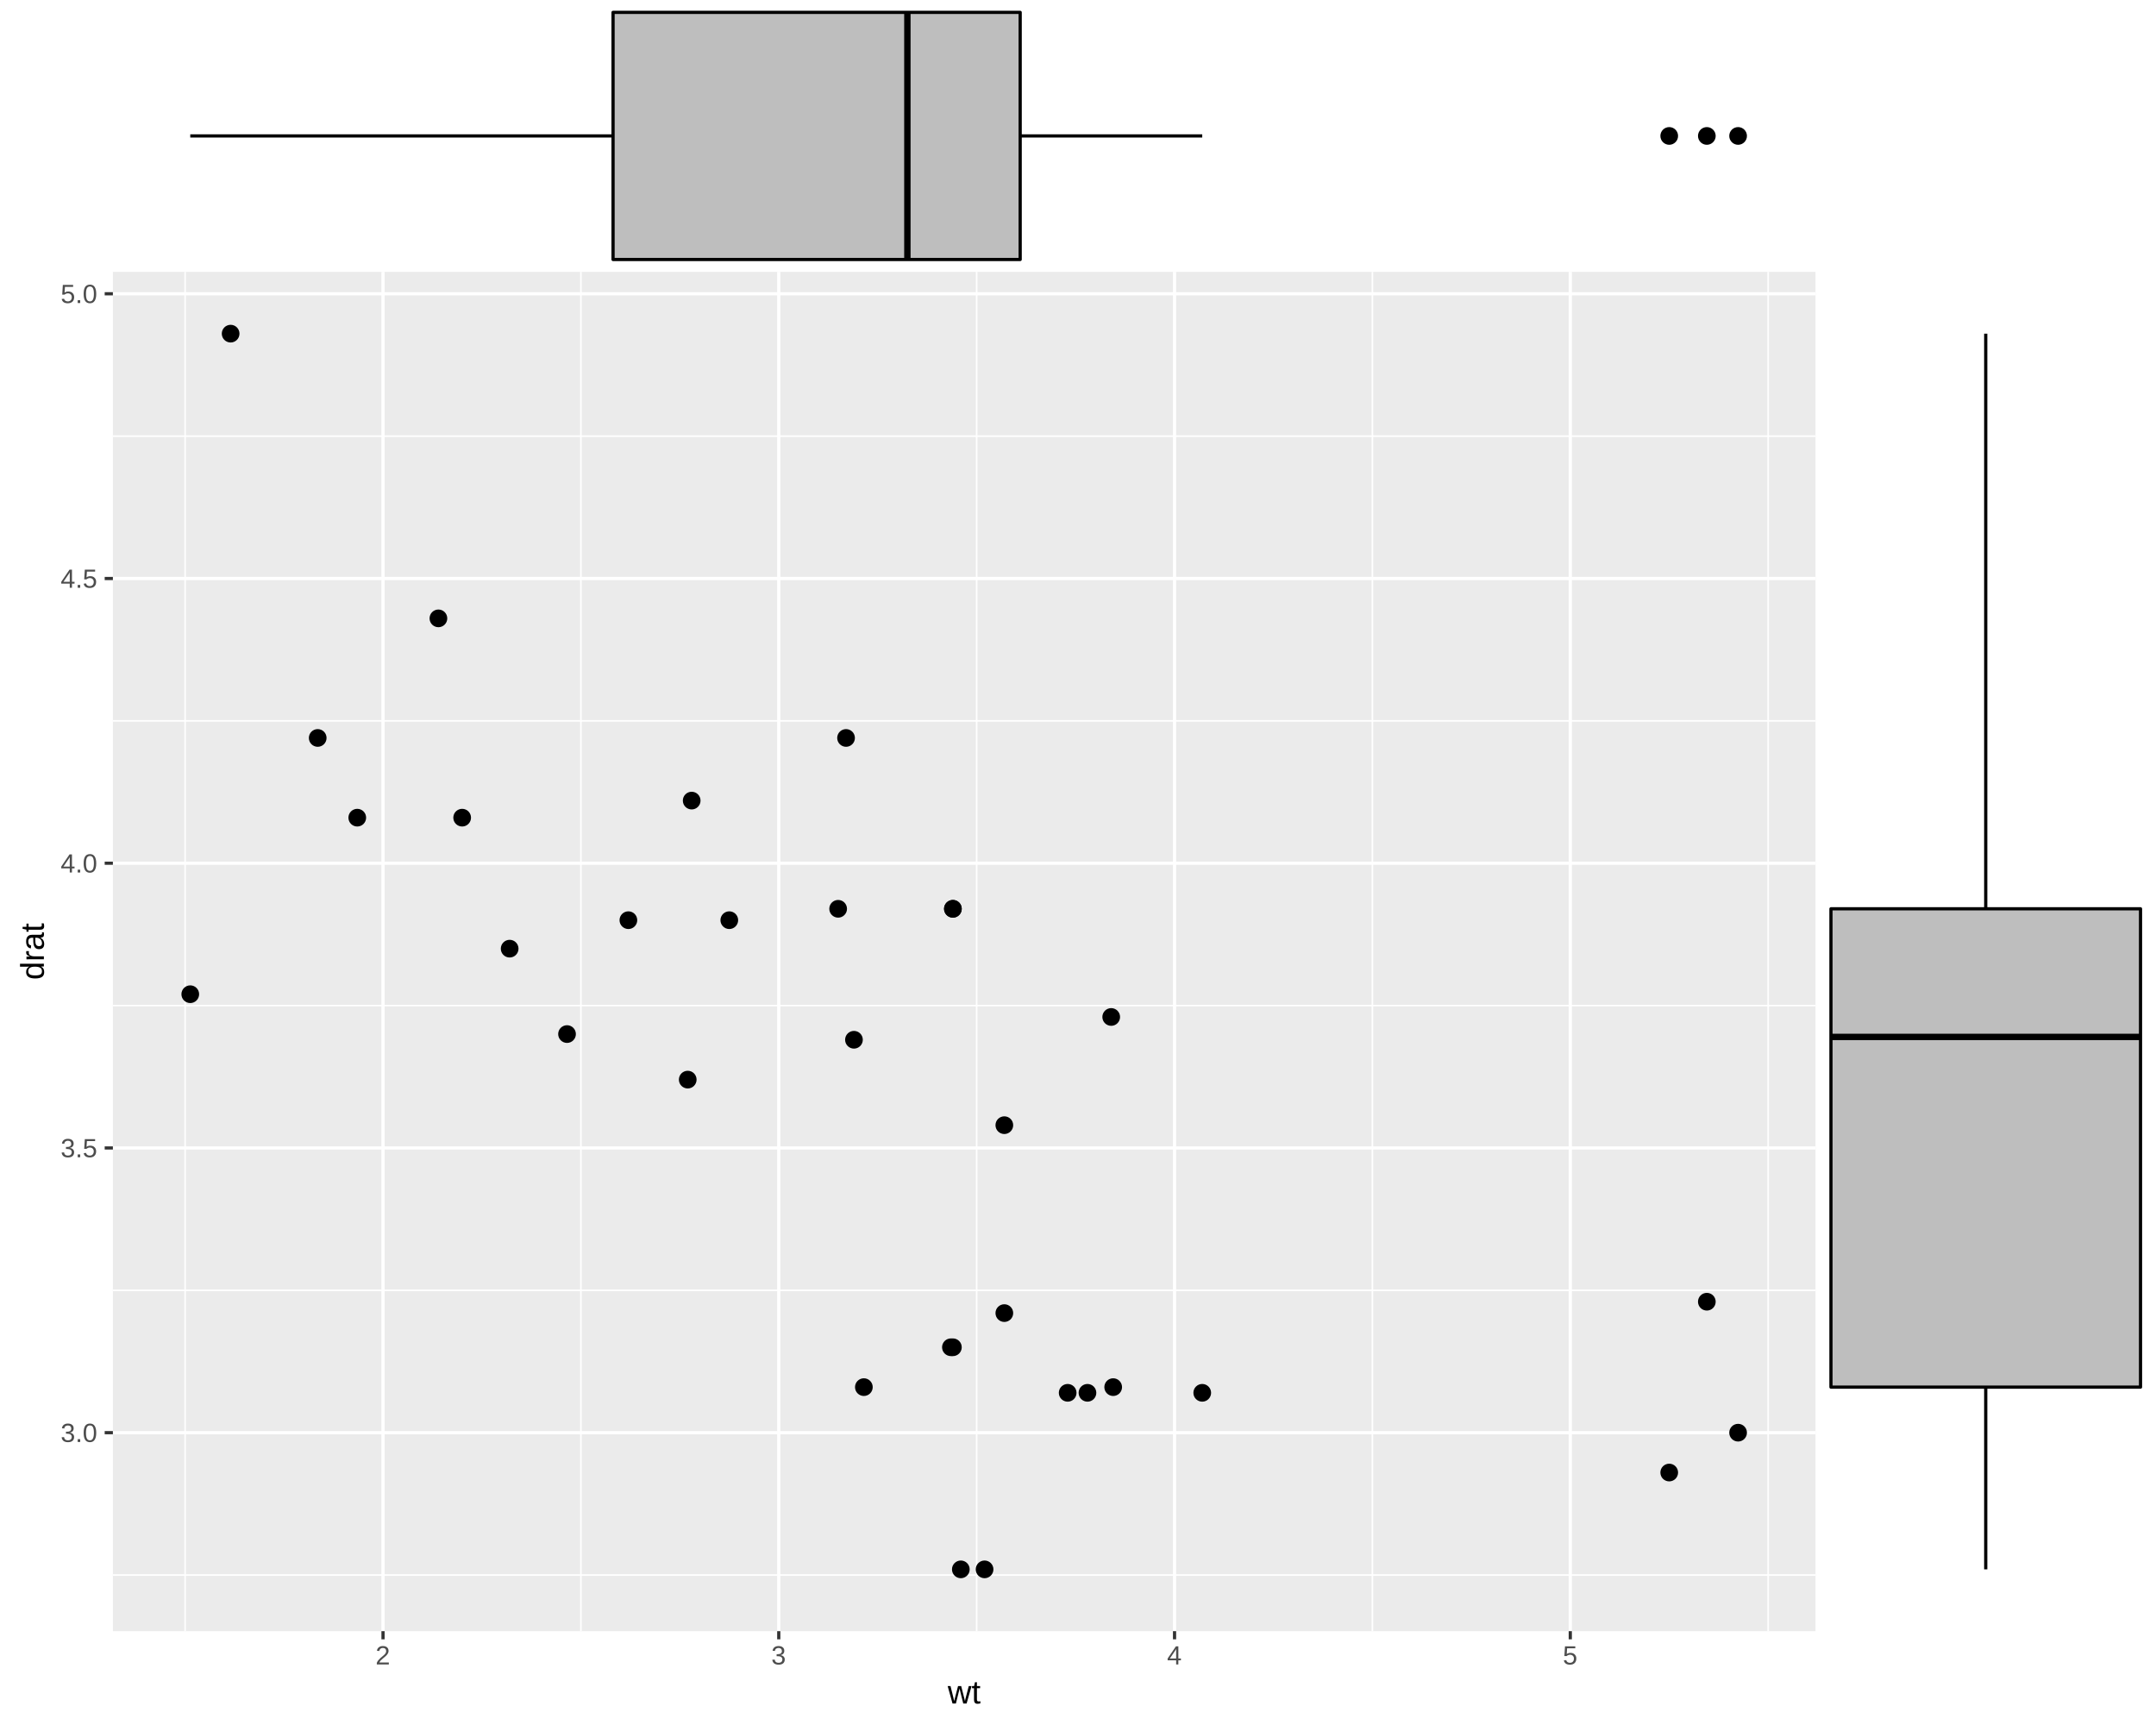
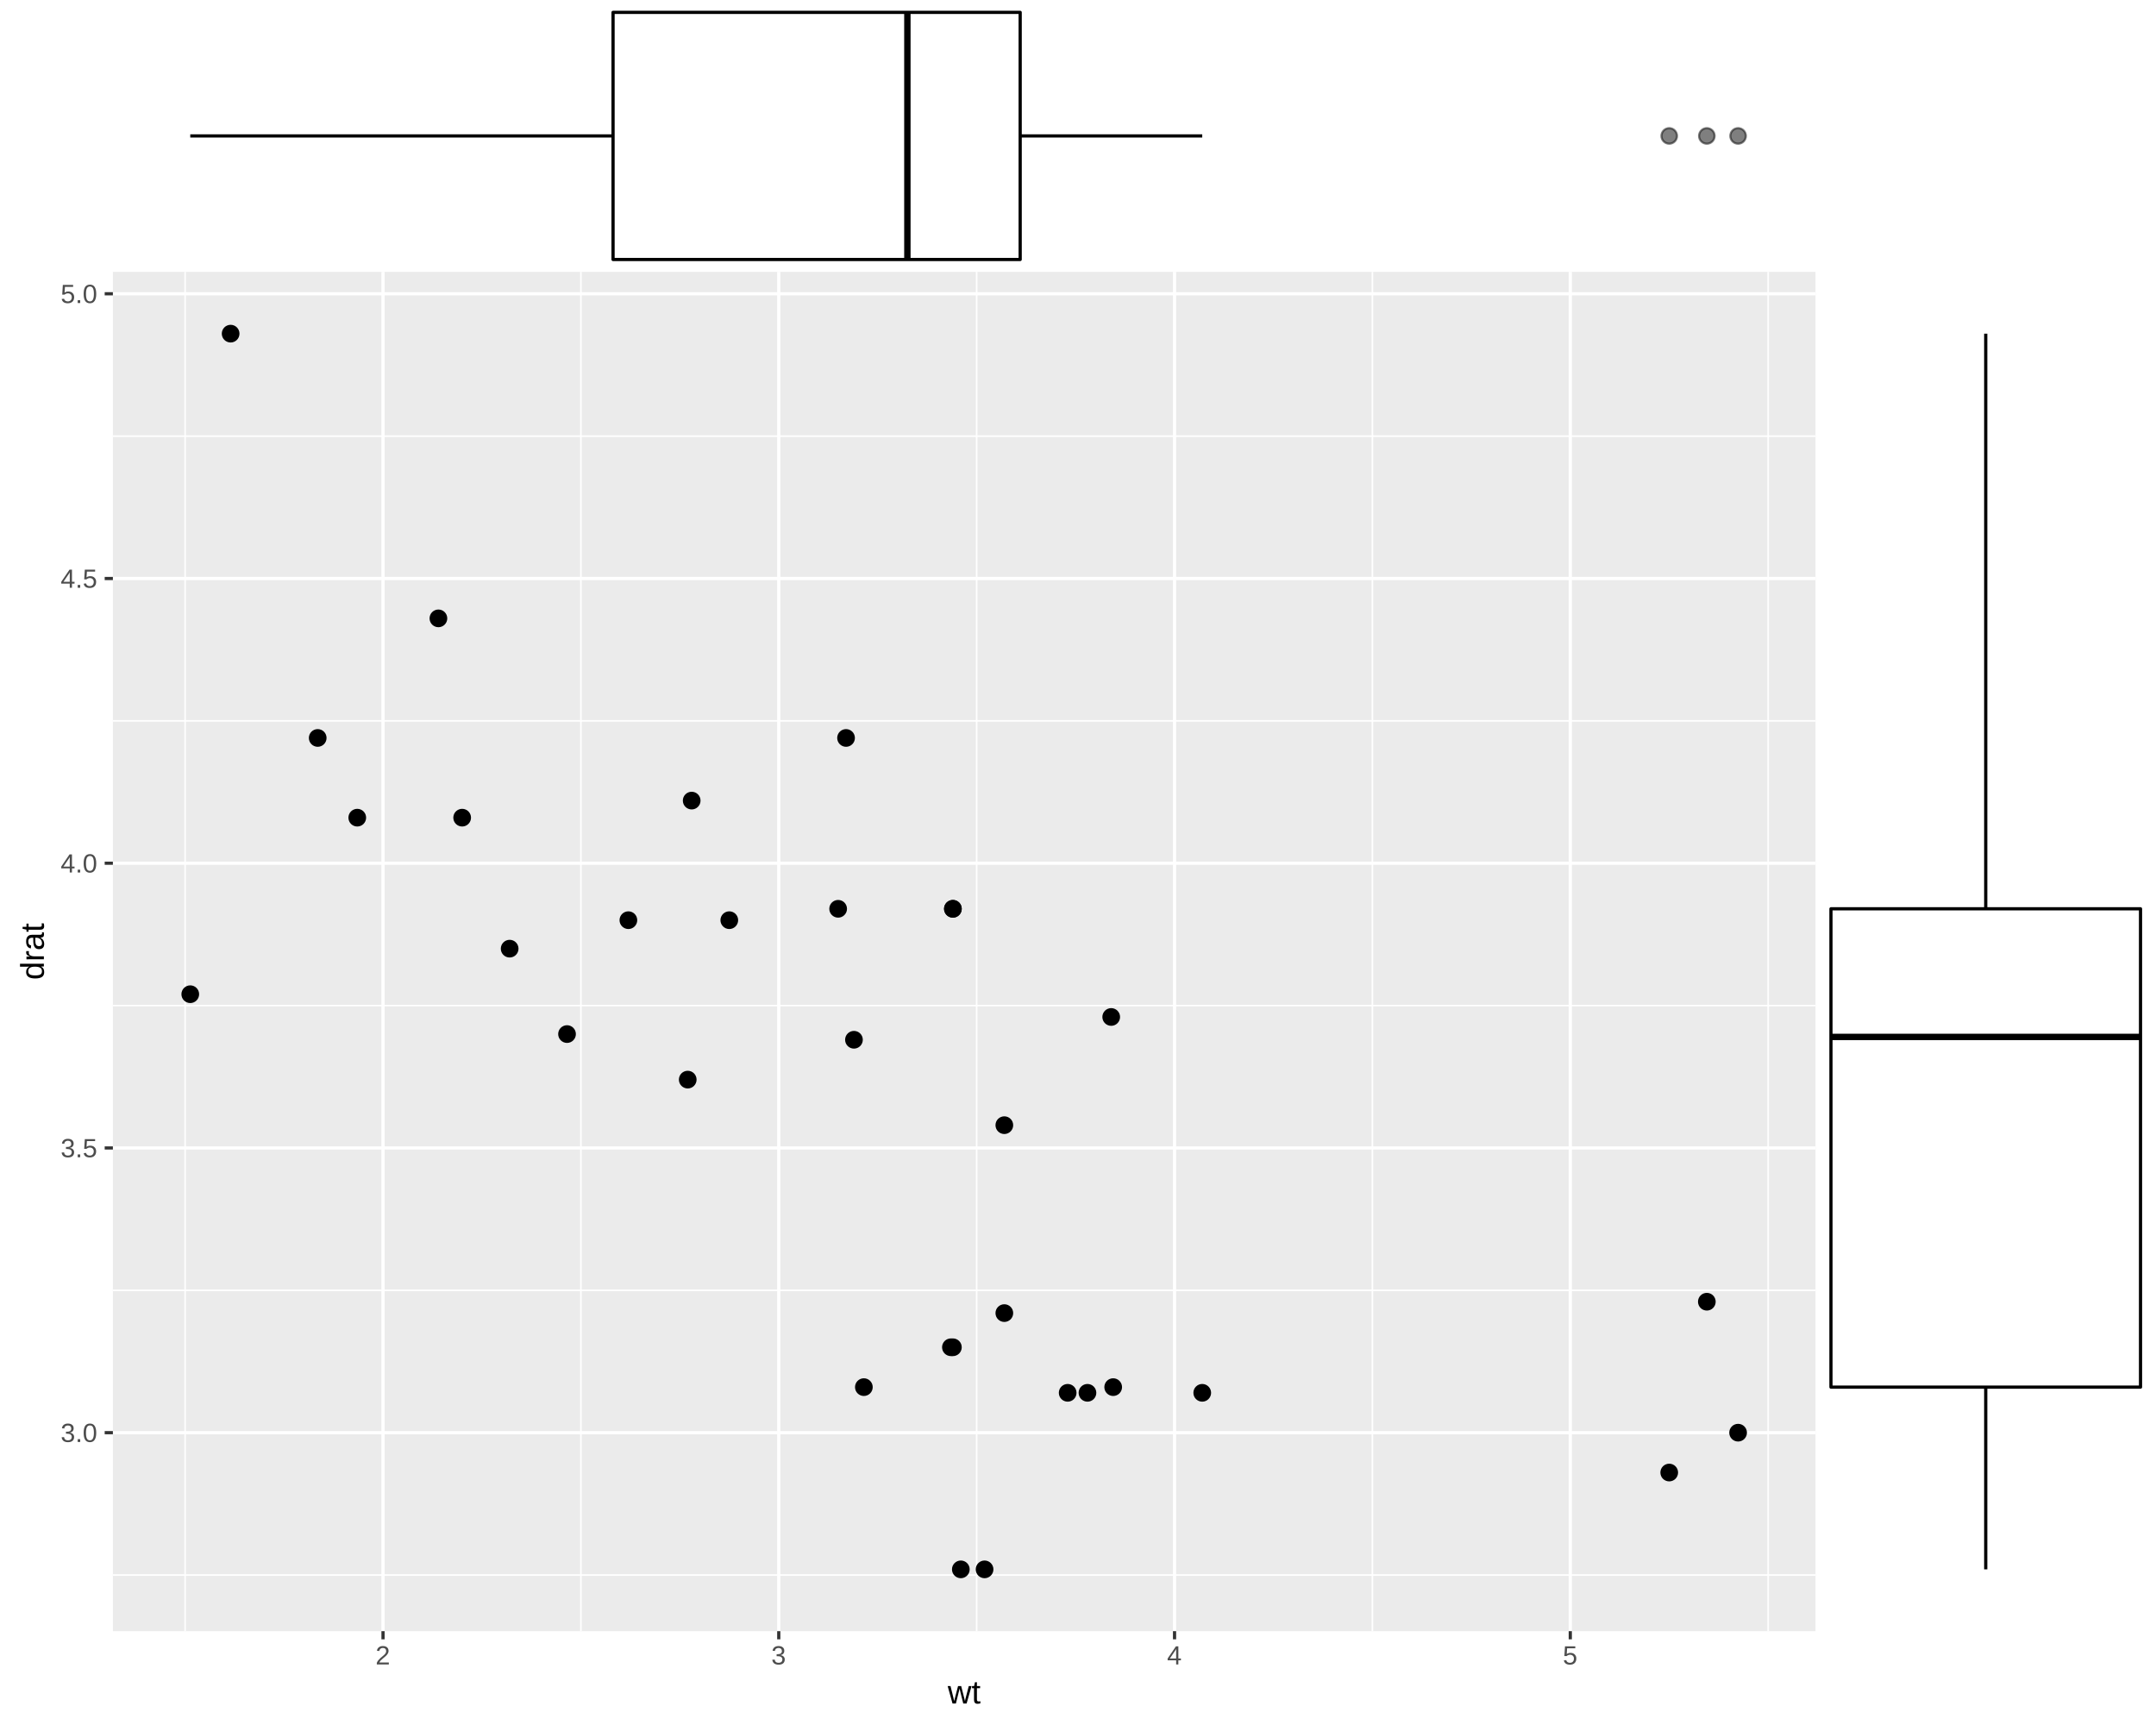
<svg xmlns="http://www.w3.org/2000/svg" viewBox="0 0 720.00 576.00">
  <defs>
    <style type="text/css">
    line, polyline, path, rect, circle {
      fill: none;
      stroke: #000000;
      stroke-linecap: round;
      stroke-linejoin: round;
      stroke-miterlimit: 10.00;
    }
  </style>
  </defs>
  <rect width="100%" height="100%" style="stroke: none; fill: #FFFFFF;" />
  <defs>
    <clipPath id="cpMHw2MDYuMjgzfDU3Nnw5MC43NzY0">
      <rect x="0.00" y="90.78" width="606.28" height="485.22" />
    </clipPath>
  </defs>
  <rect x="-0.00" y="90.78" width="606.28" height="485.22" style="stroke-width: 1.07; stroke: #FFFFFF; fill: #FFFFFF;" clip-path="url(#cpMHw2MDYuMjgzfDU3Nnw5MC43NzY0)" />
  <defs>
    <clipPath id="cpMHw3MjB8NTc2fDA=">
      <rect x="0.00" y="0.00" width="720.00" height="576.00" />
    </clipPath>
  </defs>
  <defs>
    <clipPath id="cpMzcuNjk2M3w2MDYuMjgzfDU0NC42NTl8OTAuNzc2NA==">
      <rect x="37.70" y="90.78" width="568.59" height="453.88" />
    </clipPath>
  </defs>
  <rect x="37.70" y="90.78" width="568.59" height="453.88" style="stroke-width: 1.07; stroke: none; fill: #EBEBEB;" clip-path="url(#cpMzcuNjk2M3w2MDYuMjgzfDU0NC42NTl8OTAuNzc2NA==)" />
  <polyline points="37.70,525.93 606.28,525.93 " style="stroke-width: 0.53; stroke: #FFFFFF; stroke-linecap: butt;" clip-path="url(#cpMzcuNjk2M3w2MDYuMjgzfDU0NC42NTl8OTAuNzc2NA==)" />
  <polyline points="37.70,430.86 606.28,430.86 " style="stroke-width: 0.53; stroke: #FFFFFF; stroke-linecap: butt;" clip-path="url(#cpMzcuNjk2M3w2MDYuMjgzfDU0NC42NTl8OTAuNzc2NA==)" />
  <polyline points="37.70,335.78 606.28,335.78 " style="stroke-width: 0.53; stroke: #FFFFFF; stroke-linecap: butt;" clip-path="url(#cpMzcuNjk2M3w2MDYuMjgzfDU0NC42NTl8OTAuNzc2NA==)" />
  <polyline points="37.70,240.71 606.28,240.71 " style="stroke-width: 0.53; stroke: #FFFFFF; stroke-linecap: butt;" clip-path="url(#cpMzcuNjk2M3w2MDYuMjgzfDU0NC42NTl8OTAuNzc2NA==)" />
  <polyline points="37.70,145.63 606.28,145.63 " style="stroke-width: 0.53; stroke: #FFFFFF; stroke-linecap: butt;" clip-path="url(#cpMzcuNjk2M3w2MDYuMjgzfDU0NC42NTl8OTAuNzc2NA==)" />
  <polyline points="61.82,544.66 61.82,90.78 " style="stroke-width: 0.53; stroke: #FFFFFF; stroke-linecap: butt;" clip-path="url(#cpMzcuNjk2M3w2MDYuMjgzfDU0NC42NTl8OTAuNzc2NA==)" />
  <polyline points="193.99,544.66 193.99,90.78 " style="stroke-width: 0.53; stroke: #FFFFFF; stroke-linecap: butt;" clip-path="url(#cpMzcuNjk2M3w2MDYuMjgzfDU0NC42NTl8OTAuNzc2NA==)" />
  <polyline points="326.15,544.66 326.15,90.78 " style="stroke-width: 0.53; stroke: #FFFFFF; stroke-linecap: butt;" clip-path="url(#cpMzcuNjk2M3w2MDYuMjgzfDU0NC42NTl8OTAuNzc2NA==)" />
  <polyline points="458.32,544.66 458.32,90.78 " style="stroke-width: 0.53; stroke: #FFFFFF; stroke-linecap: butt;" clip-path="url(#cpMzcuNjk2M3w2MDYuMjgzfDU0NC42NTl8OTAuNzc2NA==)" />
  <polyline points="590.48,544.66 590.48,90.78 " style="stroke-width: 0.53; stroke: #FFFFFF; stroke-linecap: butt;" clip-path="url(#cpMzcuNjk2M3w2MDYuMjgzfDU0NC42NTl8OTAuNzc2NA==)" />
  <polyline points="37.70,478.39 606.28,478.39 " style="stroke-width: 1.07; stroke: #FFFFFF; stroke-linecap: butt;" clip-path="url(#cpMzcuNjk2M3w2MDYuMjgzfDU0NC42NTl8OTAuNzc2NA==)" />
  <polyline points="37.70,383.32 606.28,383.32 " style="stroke-width: 1.07; stroke: #FFFFFF; stroke-linecap: butt;" clip-path="url(#cpMzcuNjk2M3w2MDYuMjgzfDU0NC42NTl8OTAuNzc2NA==)" />
  <polyline points="37.70,288.24 606.28,288.24 " style="stroke-width: 1.07; stroke: #FFFFFF; stroke-linecap: butt;" clip-path="url(#cpMzcuNjk2M3w2MDYuMjgzfDU0NC42NTl8OTAuNzc2NA==)" />
  <polyline points="37.70,193.17 606.28,193.17 " style="stroke-width: 1.07; stroke: #FFFFFF; stroke-linecap: butt;" clip-path="url(#cpMzcuNjk2M3w2MDYuMjgzfDU0NC42NTl8OTAuNzc2NA==)" />
  <polyline points="37.70,98.10 606.28,98.10 " style="stroke-width: 1.07; stroke: #FFFFFF; stroke-linecap: butt;" clip-path="url(#cpMzcuNjk2M3w2MDYuMjgzfDU0NC42NTl8OTAuNzc2NA==)" />
  <polyline points="127.91,544.66 127.91,90.78 " style="stroke-width: 1.07; stroke: #FFFFFF; stroke-linecap: butt;" clip-path="url(#cpMzcuNjk2M3w2MDYuMjgzfDU0NC42NTl8OTAuNzc2NA==)" />
  <polyline points="260.07,544.66 260.07,90.78 " style="stroke-width: 1.07; stroke: #FFFFFF; stroke-linecap: butt;" clip-path="url(#cpMzcuNjk2M3w2MDYuMjgzfDU0NC42NTl8OTAuNzc2NA==)" />
  <polyline points="392.24,544.66 392.24,90.78 " style="stroke-width: 1.07; stroke: #FFFFFF; stroke-linecap: butt;" clip-path="url(#cpMzcuNjk2M3w2MDYuMjgzfDU0NC42NTl8OTAuNzc2NA==)" />
  <polyline points="524.40,544.66 524.40,90.78 " style="stroke-width: 1.07; stroke: #FFFFFF; stroke-linecap: butt;" clip-path="url(#cpMzcuNjk2M3w2MDYuMjgzfDU0NC42NTl8OTAuNzc2NA==)" />
  <circle cx="209.85" cy="307.26" r="1.95pt" style="stroke-width: 0.71; fill: #000000;" clip-path="url(#cpMzcuNjk2M3w2MDYuMjgzfDU0NC42NTl8OTAuNzc2NA==)" />
  <circle cx="243.55" cy="307.26" r="1.95pt" style="stroke-width: 0.71; fill: #000000;" clip-path="url(#cpMzcuNjk2M3w2MDYuMjgzfDU0NC42NTl8OTAuNzc2NA==)" />
  <circle cx="170.20" cy="316.77" r="1.95pt" style="stroke-width: 0.71; fill: #000000;" clip-path="url(#cpMzcuNjk2M3w2MDYuMjgzfDU0NC42NTl8OTAuNzc2NA==)" />
  <circle cx="288.49" cy="463.18" r="1.95pt" style="stroke-width: 0.71; fill: #000000;" clip-path="url(#cpMzcuNjk2M3w2MDYuMjgzfDU0NC42NTl8OTAuNzc2NA==)" />
  <circle cx="318.22" cy="449.87" r="1.95pt" style="stroke-width: 0.71; fill: #000000;" clip-path="url(#cpMzcuNjk2M3w2MDYuMjgzfDU0NC42NTl8OTAuNzc2NA==)" />
  <circle cx="320.87" cy="524.03" r="1.95pt" style="stroke-width: 0.71; fill: #000000;" clip-path="url(#cpMzcuNjk2M3w2MDYuMjgzfDU0NC42NTl8OTAuNzc2NA==)" />
  <circle cx="335.40" cy="438.46" r="1.95pt" style="stroke-width: 0.71; fill: #000000;" clip-path="url(#cpMzcuNjk2M3w2MDYuMjgzfDU0NC42NTl8OTAuNzc2NA==)" />
  <circle cx="285.18" cy="347.19" r="1.95pt" style="stroke-width: 0.71; fill: #000000;" clip-path="url(#cpMzcuNjk2M3w2MDYuMjgzfDU0NC42NTl8OTAuNzc2NA==)" />
  <circle cx="279.90" cy="303.46" r="1.95pt" style="stroke-width: 0.71; fill: #000000;" clip-path="url(#cpMzcuNjk2M3w2MDYuMjgzfDU0NC42NTl8OTAuNzc2NA==)" />
  <circle cx="318.22" cy="303.46" r="1.95pt" style="stroke-width: 0.71; fill: #000000;" clip-path="url(#cpMzcuNjk2M3w2MDYuMjgzfDU0NC42NTl8OTAuNzc2NA==)" />
  <circle cx="318.22" cy="303.46" r="1.95pt" style="stroke-width: 0.71; fill: #000000;" clip-path="url(#cpMzcuNjk2M3w2MDYuMjgzfDU0NC42NTl8OTAuNzc2NA==)" />
  <circle cx="401.49" cy="465.08" r="1.95pt" style="stroke-width: 0.71; fill: #000000;" clip-path="url(#cpMzcuNjk2M3w2MDYuMjgzfDU0NC42NTl8OTAuNzc2NA==)" />
  <circle cx="356.55" cy="465.08" r="1.95pt" style="stroke-width: 0.71; fill: #000000;" clip-path="url(#cpMzcuNjk2M3w2MDYuMjgzfDU0NC42NTl8OTAuNzc2NA==)" />
  <circle cx="363.16" cy="465.08" r="1.95pt" style="stroke-width: 0.71; fill: #000000;" clip-path="url(#cpMzcuNjk2M3w2MDYuMjgzfDU0NC42NTl8OTAuNzc2NA==)" />
  <circle cx="557.44" cy="491.70" r="1.95pt" style="stroke-width: 0.71; fill: #000000;" clip-path="url(#cpMzcuNjk2M3w2MDYuMjgzfDU0NC42NTl8OTAuNzc2NA==)" />
  <circle cx="580.44" cy="478.39" r="1.95pt" style="stroke-width: 0.71; fill: #000000;" clip-path="url(#cpMzcuNjk2M3w2MDYuMjgzfDU0NC42NTl8OTAuNzc2NA==)" />
  <circle cx="570.00" cy="434.66" r="1.95pt" style="stroke-width: 0.71; fill: #000000;" clip-path="url(#cpMzcuNjk2M3w2MDYuMjgzfDU0NC42NTl8OTAuNzc2NA==)" />
  <circle cx="154.34" cy="273.03" r="1.95pt" style="stroke-width: 0.71; fill: #000000;" clip-path="url(#cpMzcuNjk2M3w2MDYuMjgzfDU0NC42NTl8OTAuNzc2NA==)" />
  <circle cx="77.02" cy="111.41" r="1.95pt" style="stroke-width: 0.71; fill: #000000;" clip-path="url(#cpMzcuNjk2M3w2MDYuMjgzfDU0NC42NTl8OTAuNzc2NA==)" />
  <circle cx="106.10" cy="246.41" r="1.95pt" style="stroke-width: 0.71; fill: #000000;" clip-path="url(#cpMzcuNjk2M3w2MDYuMjgzfDU0NC42NTl8OTAuNzc2NA==)" />
  <circle cx="189.36" cy="345.29" r="1.95pt" style="stroke-width: 0.71; fill: #000000;" clip-path="url(#cpMzcuNjk2M3w2MDYuMjgzfDU0NC42NTl8OTAuNzc2NA==)" />
  <circle cx="328.80" cy="524.03" r="1.95pt" style="stroke-width: 0.71; fill: #000000;" clip-path="url(#cpMzcuNjk2M3w2MDYuMjgzfDU0NC42NTl8OTAuNzc2NA==)" />
  <circle cx="317.56" cy="449.87" r="1.95pt" style="stroke-width: 0.71; fill: #000000;" clip-path="url(#cpMzcuNjk2M3w2MDYuMjgzfDU0NC42NTl8OTAuNzc2NA==)" />
  <circle cx="371.09" cy="339.58" r="1.95pt" style="stroke-width: 0.71; fill: #000000;" clip-path="url(#cpMzcuNjk2M3w2MDYuMjgzfDU0NC42NTl8OTAuNzc2NA==)" />
  <circle cx="371.75" cy="463.18" r="1.95pt" style="stroke-width: 0.71; fill: #000000;" clip-path="url(#cpMzcuNjk2M3w2MDYuMjgzfDU0NC42NTl8OTAuNzc2NA==)" />
  <circle cx="119.31" cy="273.03" r="1.95pt" style="stroke-width: 0.71; fill: #000000;" clip-path="url(#cpMzcuNjk2M3w2MDYuMjgzfDU0NC42NTl8OTAuNzc2NA==)" />
  <circle cx="146.41" cy="206.48" r="1.95pt" style="stroke-width: 0.71; fill: #000000;" clip-path="url(#cpMzcuNjk2M3w2MDYuMjgzfDU0NC42NTl8OTAuNzc2NA==)" />
  <circle cx="63.54" cy="331.98" r="1.95pt" style="stroke-width: 0.71; fill: #000000;" clip-path="url(#cpMzcuNjk2M3w2MDYuMjgzfDU0NC42NTl8OTAuNzc2NA==)" />
  <circle cx="282.54" cy="246.41" r="1.95pt" style="stroke-width: 0.71; fill: #000000;" clip-path="url(#cpMzcuNjk2M3w2MDYuMjgzfDU0NC42NTl8OTAuNzc2NA==)" />
  <circle cx="229.67" cy="360.50" r="1.95pt" style="stroke-width: 0.71; fill: #000000;" clip-path="url(#cpMzcuNjk2M3w2MDYuMjgzfDU0NC42NTl8OTAuNzc2NA==)" />
  <circle cx="335.40" cy="375.71" r="1.95pt" style="stroke-width: 0.71; fill: #000000;" clip-path="url(#cpMzcuNjk2M3w2MDYuMjgzfDU0NC42NTl8OTAuNzc2NA==)" />
  <circle cx="230.99" cy="267.33" r="1.95pt" style="stroke-width: 0.71; fill: #000000;" clip-path="url(#cpMzcuNjk2M3w2MDYuMjgzfDU0NC42NTl8OTAuNzc2NA==)" />
  <defs>
    <clipPath id="cpMHw3MjB8NTc2fDA=">
      <rect x="0.00" y="0.00" width="720.00" height="576.00" />
    </clipPath>
  </defs>
  <g clip-path="url(#cpMHw3MjB8NTc2fDA=)">
    <text x="20.25" y="481.49" style="font-size: 8.80px; fill: #4D4D4D; font-family: Liberation Sans;" textLength="12.51px" lengthAdjust="spacingAndGlyphs">3.0</text>
  </g>
  <g clip-path="url(#cpMHw3MjB8NTc2fDA=)">
    <text x="20.25" y="386.41" style="font-size: 8.80px; fill: #4D4D4D; font-family: Liberation Sans;" textLength="12.51px" lengthAdjust="spacingAndGlyphs">3.5</text>
  </g>
  <g clip-path="url(#cpMHw3MjB8NTc2fDA=)">
    <text x="20.25" y="291.34" style="font-size: 8.80px; fill: #4D4D4D; font-family: Liberation Sans;" textLength="12.51px" lengthAdjust="spacingAndGlyphs">4.0</text>
  </g>
  <g clip-path="url(#cpMHw3MjB8NTc2fDA=)">
    <text x="20.25" y="196.26" style="font-size: 8.80px; fill: #4D4D4D; font-family: Liberation Sans;" textLength="12.51px" lengthAdjust="spacingAndGlyphs">4.5</text>
  </g>
  <g clip-path="url(#cpMHw3MjB8NTc2fDA=)">
    <text x="20.25" y="101.19" style="font-size: 8.80px; fill: #4D4D4D; font-family: Liberation Sans;" textLength="12.51px" lengthAdjust="spacingAndGlyphs">5.0</text>
  </g>
  <polyline points="34.96,478.39 37.70,478.39 " style="stroke-width: 1.07; stroke: #333333; stroke-linecap: butt;" clip-path="url(#cpMHw3MjB8NTc2fDA=)" />
  <polyline points="34.96,383.32 37.70,383.32 " style="stroke-width: 1.07; stroke: #333333; stroke-linecap: butt;" clip-path="url(#cpMHw3MjB8NTc2fDA=)" />
  <polyline points="34.96,288.24 37.70,288.24 " style="stroke-width: 1.07; stroke: #333333; stroke-linecap: butt;" clip-path="url(#cpMHw3MjB8NTc2fDA=)" />
  <polyline points="34.96,193.17 37.70,193.17 " style="stroke-width: 1.07; stroke: #333333; stroke-linecap: butt;" clip-path="url(#cpMHw3MjB8NTc2fDA=)" />
  <polyline points="34.96,98.10 37.70,98.10 " style="stroke-width: 1.07; stroke: #333333; stroke-linecap: butt;" clip-path="url(#cpMHw3MjB8NTc2fDA=)" />
  <polyline points="127.91,547.40 127.91,544.66 " style="stroke-width: 1.07; stroke: #333333; stroke-linecap: butt;" clip-path="url(#cpMHw3MjB8NTc2fDA=)" />
  <polyline points="260.07,547.40 260.07,544.66 " style="stroke-width: 1.07; stroke: #333333; stroke-linecap: butt;" clip-path="url(#cpMHw3MjB8NTc2fDA=)" />
  <polyline points="392.24,547.40 392.24,544.66 " style="stroke-width: 1.07; stroke: #333333; stroke-linecap: butt;" clip-path="url(#cpMHw3MjB8NTc2fDA=)" />
  <polyline points="524.40,547.40 524.40,544.66 " style="stroke-width: 1.07; stroke: #333333; stroke-linecap: butt;" clip-path="url(#cpMHw3MjB8NTc2fDA=)" />
  <g clip-path="url(#cpMHw3MjB8NTc2fDA=)">
    <text x="125.40" y="555.78" style="font-size: 8.80px; fill: #4D4D4D; font-family: Liberation Sans;" textLength="5.01px" lengthAdjust="spacingAndGlyphs">2</text>
  </g>
  <g clip-path="url(#cpMHw3MjB8NTc2fDA=)">
    <text x="257.57" y="555.78" style="font-size: 8.80px; fill: #4D4D4D; font-family: Liberation Sans;" textLength="5.01px" lengthAdjust="spacingAndGlyphs">3</text>
  </g>
  <g clip-path="url(#cpMHw3MjB8NTc2fDA=)">
    <text x="389.73" y="555.78" style="font-size: 8.80px; fill: #4D4D4D; font-family: Liberation Sans;" textLength="5.01px" lengthAdjust="spacingAndGlyphs">4</text>
  </g>
  <g clip-path="url(#cpMHw3MjB8NTc2fDA=)">
    <text x="521.90" y="555.78" style="font-size: 8.80px; fill: #4D4D4D; font-family: Liberation Sans;" textLength="5.01px" lengthAdjust="spacingAndGlyphs">5</text>
  </g>
  <g clip-path="url(#cpMHw3MjB8NTc2fDA=)">
    <text x="316.49" y="568.82" style="font-size: 11.00px; font-family: Liberation Sans;" textLength="11.00px" lengthAdjust="spacingAndGlyphs">wt</text>
  </g>
  <g clip-path="url(#cpMHw3MjB8NTc2fDA=)">
    <text transform="translate(14.65,327.19) rotate(-90)" style="font-size: 11.00px; font-family: Liberation Sans;" textLength="18.95px" lengthAdjust="spacingAndGlyphs">drat</text>
  </g>
  <defs>
    <clipPath id="cpMzcuNjk2M3w2MDYuMjgzfDkwLjc3NjR8MA==">
      <rect x="37.70" y="0.00" width="568.59" height="90.78" />
    </clipPath>
  </defs>
-   <circle cx="557.44" cy="45.39" r="1.95pt" style="stroke-width: 0.71; fill: #000000;" clip-path="url(#cpMzcuNjk2M3w2MDYuMjgzfDkwLjc3NjR8MA==)" />
-   <circle cx="580.44" cy="45.39" r="1.95pt" style="stroke-width: 0.71; fill: #000000;" clip-path="url(#cpMzcuNjk2M3w2MDYuMjgzfDkwLjc3NjR8MA==)" />
-   <circle cx="570.00" cy="45.39" r="1.95pt" style="stroke-width: 0.71; fill: #000000;" clip-path="url(#cpMzcuNjk2M3w2MDYuMjgzfDkwLjc3NjR8MA==)" />
+   <circle cx="557.44" cy="45.39" r="1.95pt" style="stroke-width: 0.71; stroke: #000000; stroke-opacity: 0.50; fill: #000000; fill-opacity: 0.50;" clip-path="url(#cpMzcuNjk2M3w2MDYuMjgzfDkwLjc3NjR8MA==)" />
+   <circle cx="580.44" cy="45.39" r="1.95pt" style="stroke-width: 0.71; stroke: #000000; stroke-opacity: 0.50; fill: #000000; fill-opacity: 0.50;" clip-path="url(#cpMzcuNjk2M3w2MDYuMjgzfDkwLjc3NjR8MA==)" />
+   <circle cx="570.00" cy="45.39" r="1.95pt" style="stroke-width: 0.71; stroke: #000000; stroke-opacity: 0.50; fill: #000000; fill-opacity: 0.50;" clip-path="url(#cpMzcuNjk2M3w2MDYuMjgzfDkwLjc3NjR8MA==)" />
  <line x1="340.69" y1="45.39" x2="401.49" y2="45.39" style="stroke-width: 1.07; stroke-linecap: butt;" clip-path="url(#cpMzcuNjk2M3w2MDYuMjgzfDkwLjc3NjR8MA==)" />
  <line x1="204.73" y1="45.39" x2="63.54" y2="45.39" style="stroke-width: 1.07; stroke-linecap: butt;" clip-path="url(#cpMzcuNjk2M3w2MDYuMjgzfDkwLjc3NjR8MA==)" />
-   <polyline points="340.69,86.65 204.73,86.65 204.73,4.13 340.69,4.13 340.69,86.65 " style="stroke-width: 1.07; fill: #BEBEBE;" clip-path="url(#cpMzcuNjk2M3w2MDYuMjgzfDkwLjc3NjR8MA==)" />
+   <polyline points="340.69,86.65 204.73,86.65 204.73,4.13 340.69,4.13 340.69,86.65 " style="stroke-width: 1.07; fill: #FFFFFF; fill-opacity: 0.50;" clip-path="url(#cpMzcuNjk2M3w2MDYuMjgzfDkwLjc3NjR8MA==)" />
  <line x1="303.02" y1="86.65" x2="303.02" y2="4.13" style="stroke-width: 2.13; stroke-linecap: butt;" clip-path="url(#cpMzcuNjk2M3w2MDYuMjgzfDkwLjc3NjR8MA==)" />
  <defs>
    <clipPath id="cpMHw3MjB8NTc2fDA=">
      <rect x="0.00" y="0.00" width="720.00" height="576.00" />
    </clipPath>
  </defs>
  <defs>
    <clipPath id="cpNjA2LjI4M3w3MjB8NTQ0LjY1OXw5MC43NzY0">
      <rect x="606.28" y="90.78" width="113.72" height="453.88" />
    </clipPath>
  </defs>
  <line x1="663.14" y1="303.46" x2="663.14" y2="111.41" style="stroke-width: 1.07; stroke-linecap: butt;" clip-path="url(#cpNjA2LjI4M3w3MjB8NTQ0LjY1OXw5MC43NzY0)" />
  <line x1="663.14" y1="463.18" x2="663.14" y2="524.03" style="stroke-width: 1.07; stroke-linecap: butt;" clip-path="url(#cpNjA2LjI4M3w3MjB8NTQ0LjY1OXw5MC43NzY0)" />
-   <polyline points="611.45,303.46 611.45,463.18 714.83,463.18 714.83,303.46 611.45,303.46 " style="stroke-width: 1.07; fill: #BEBEBE;" clip-path="url(#cpNjA2LjI4M3w3MjB8NTQ0LjY1OXw5MC43NzY0)" />
+   <polyline points="611.45,303.46 611.45,463.18 714.83,463.18 714.83,303.46 611.45,303.46 " style="stroke-width: 1.07; fill: #FFFFFF; fill-opacity: 0.50;" clip-path="url(#cpNjA2LjI4M3w3MjB8NTQ0LjY1OXw5MC43NzY0)" />
  <line x1="611.45" y1="346.24" x2="714.83" y2="346.24" style="stroke-width: 2.13; stroke-linecap: butt;" clip-path="url(#cpNjA2LjI4M3w3MjB8NTQ0LjY1OXw5MC43NzY0)" />
  <defs>
    <clipPath id="cpMHw3MjB8NTc2fDA=">
      <rect x="0.00" y="0.00" width="720.00" height="576.00" />
    </clipPath>
  </defs>
</svg>
